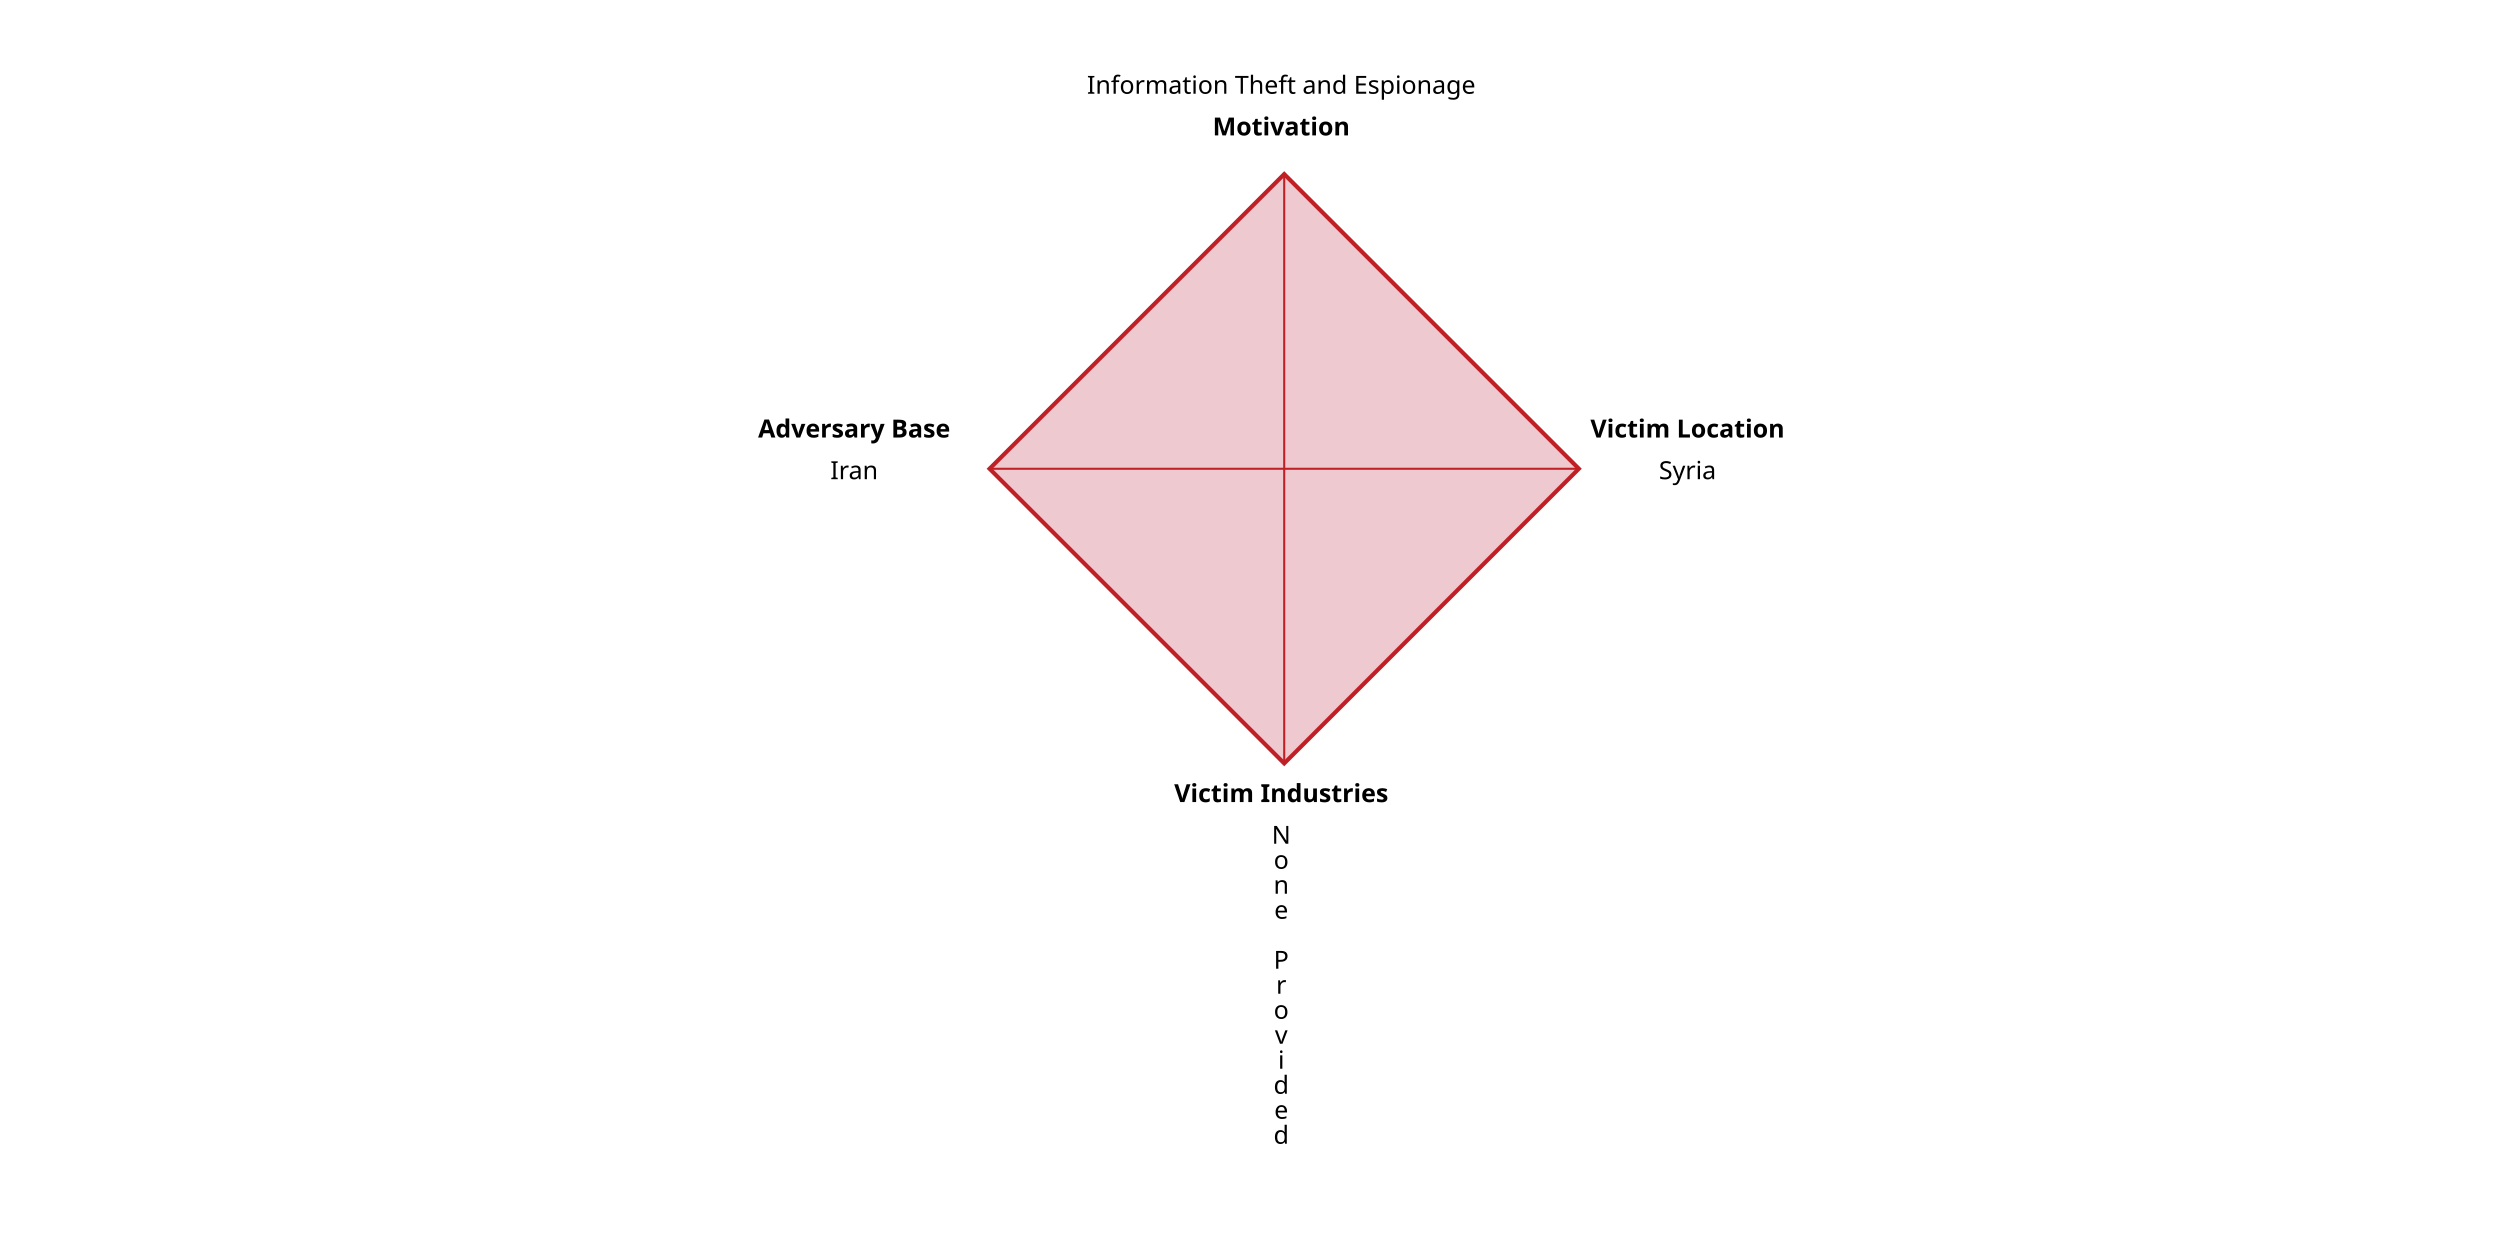
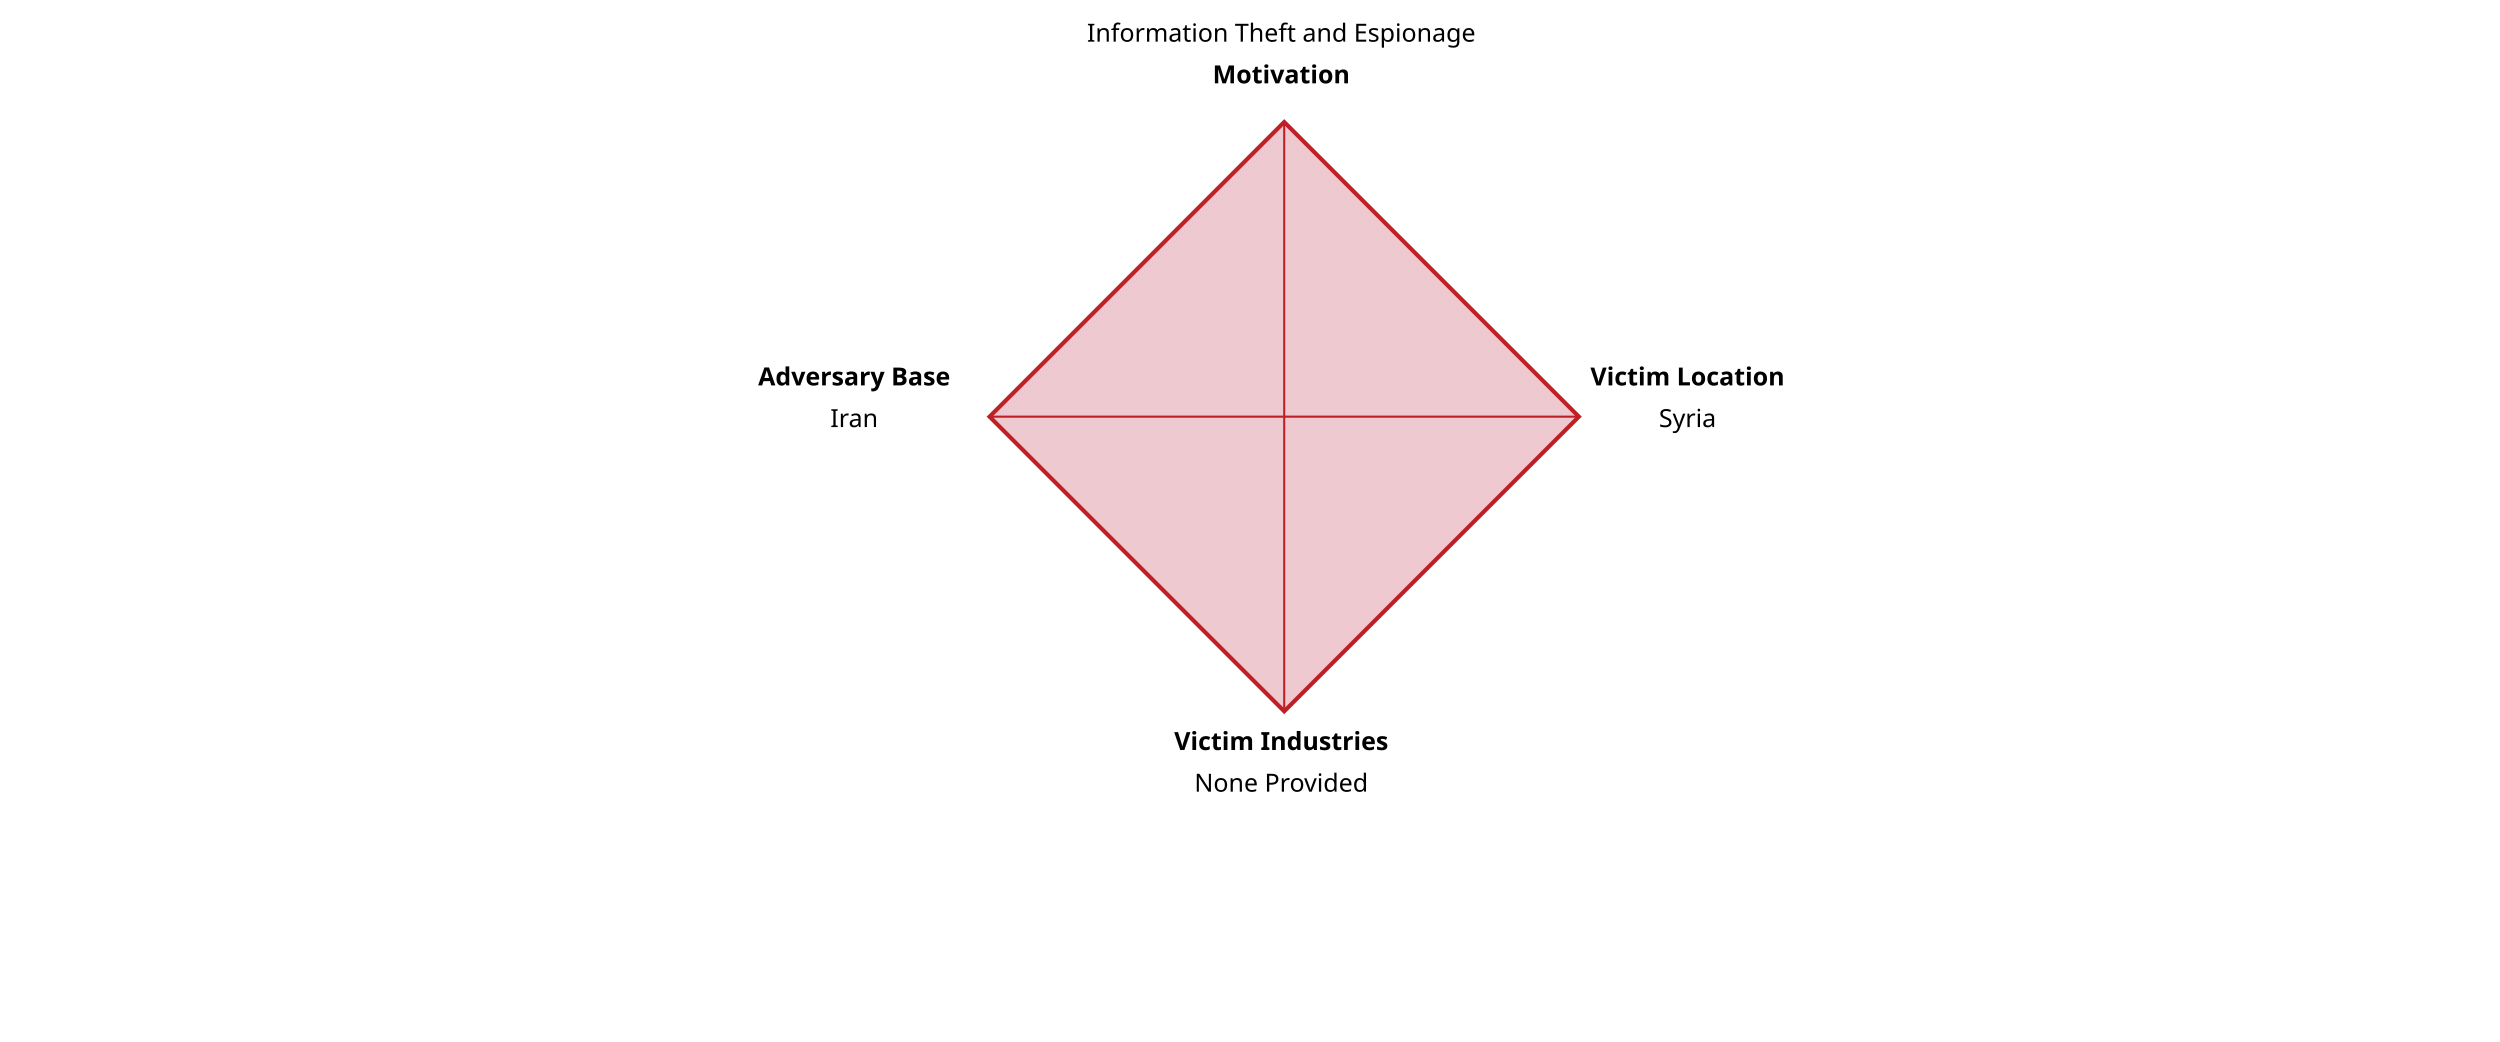
- <svg xmlns="http://www.w3.org/2000/svg" viewBox="0 0 1200 600" version="1.1">
-   <g transform="translate(475 225) rotate(-45)">
+ <svg xmlns="http://www.w3.org/2000/svg" viewBox="0 0 1200 500" version="1.1">
+   <g transform="translate(475 200) rotate(-45)">
    <rect x="0" y="0" width="200" height="200" fill="#efc9d0" stroke="#bf2026ff" stroke-width="2" />
    <line x1="0" y1="0" x2="200" y2="200" stroke="#bf2026ff" />
    <line x1="0" y1="200" x2="200" y2="0" stroke="#bf2026ff" />
  </g>
-   <g id="diamond_labels" transform="translate(475 225)">
+   <g id="diamond_labels" transform="translate(475 200)">
    <text x="140" y="-160" id="svg_motivation" style="font-weight:bold" font-family="sans-serif" text-anchor="middle">Motivation</text>
    <text x="140" y="-180" id="svg_motivation_detail" font-family="sans-serif" text-anchor="middle">Information Theft and Espionage</text>
    <text x="140" y="160" id="svg_industry" style="font-weight:bold" font-family="sans-serif" text-anchor="middle">Victim Industries</text>
-     <text x="140" y="180" id="svg_industry_detail" style="font-size:12px" font-family="sans-serif" text-anchor="middle">N</text>
-     <text x="140" y="192" id="svg_industry_detail" style="font-size:12px" font-family="sans-serif" text-anchor="middle">o</text>
-     <text x="140" y="204" id="svg_industry_detail" style="font-size:12px" font-family="sans-serif" text-anchor="middle">n</text>
-     <text x="140" y="216" id="svg_industry_detail" style="font-size:12px" font-family="sans-serif" text-anchor="middle">e</text>
-     <text x="140" y="228" id="svg_industry_detail" style="font-size:12px" font-family="sans-serif" text-anchor="middle"> </text>
-     <text x="140" y="240" id="svg_industry_detail" style="font-size:12px" font-family="sans-serif" text-anchor="middle">P</text>
-     <text x="140" y="252" id="svg_industry_detail" style="font-size:12px" font-family="sans-serif" text-anchor="middle">r</text>
-     <text x="140" y="264" id="svg_industry_detail" style="font-size:12px" font-family="sans-serif" text-anchor="middle">o</text>
-     <text x="140" y="276" id="svg_industry_detail" style="font-size:12px" font-family="sans-serif" text-anchor="middle">v</text>
-     <text x="140" y="288" id="svg_industry_detail" style="font-size:12px" font-family="sans-serif" text-anchor="middle">i</text>
-     <text x="140" y="300" id="svg_industry_detail" style="font-size:12px" font-family="sans-serif" text-anchor="middle">d</text>
-     <text x="140" y="312" id="svg_industry_detail" style="font-size:12px" font-family="sans-serif" text-anchor="middle">e</text>
-     <text x="140" y="324" id="svg_industry_detail" style="font-size:12px" font-family="sans-serif" text-anchor="middle">d</text>
+     <text x="140" y="180" id="svg_industry_detail" font-family="sans-serif" text-anchor="middle">None Provided</text>
    <text x="-65" y="-15" id="svg_base" style="font-weight:bold" font-family="sans-serif" text-anchor="middle">Adversary Base</text>
    <text x="-65" y="5" id="svg_base_detail" font-family="sans-serif" text-anchor="middle">Iran</text>
    <text x="335" y="-15" id="svg_victim_country" style="font-weight:bold" font-family="sans-serif" text-anchor="middle">Victim Location</text>
    <text x="335" y="5" id="svg_victim_country_detail" font-family="sans-serif" text-anchor="middle">Syria</text>
  </g>
</svg>
